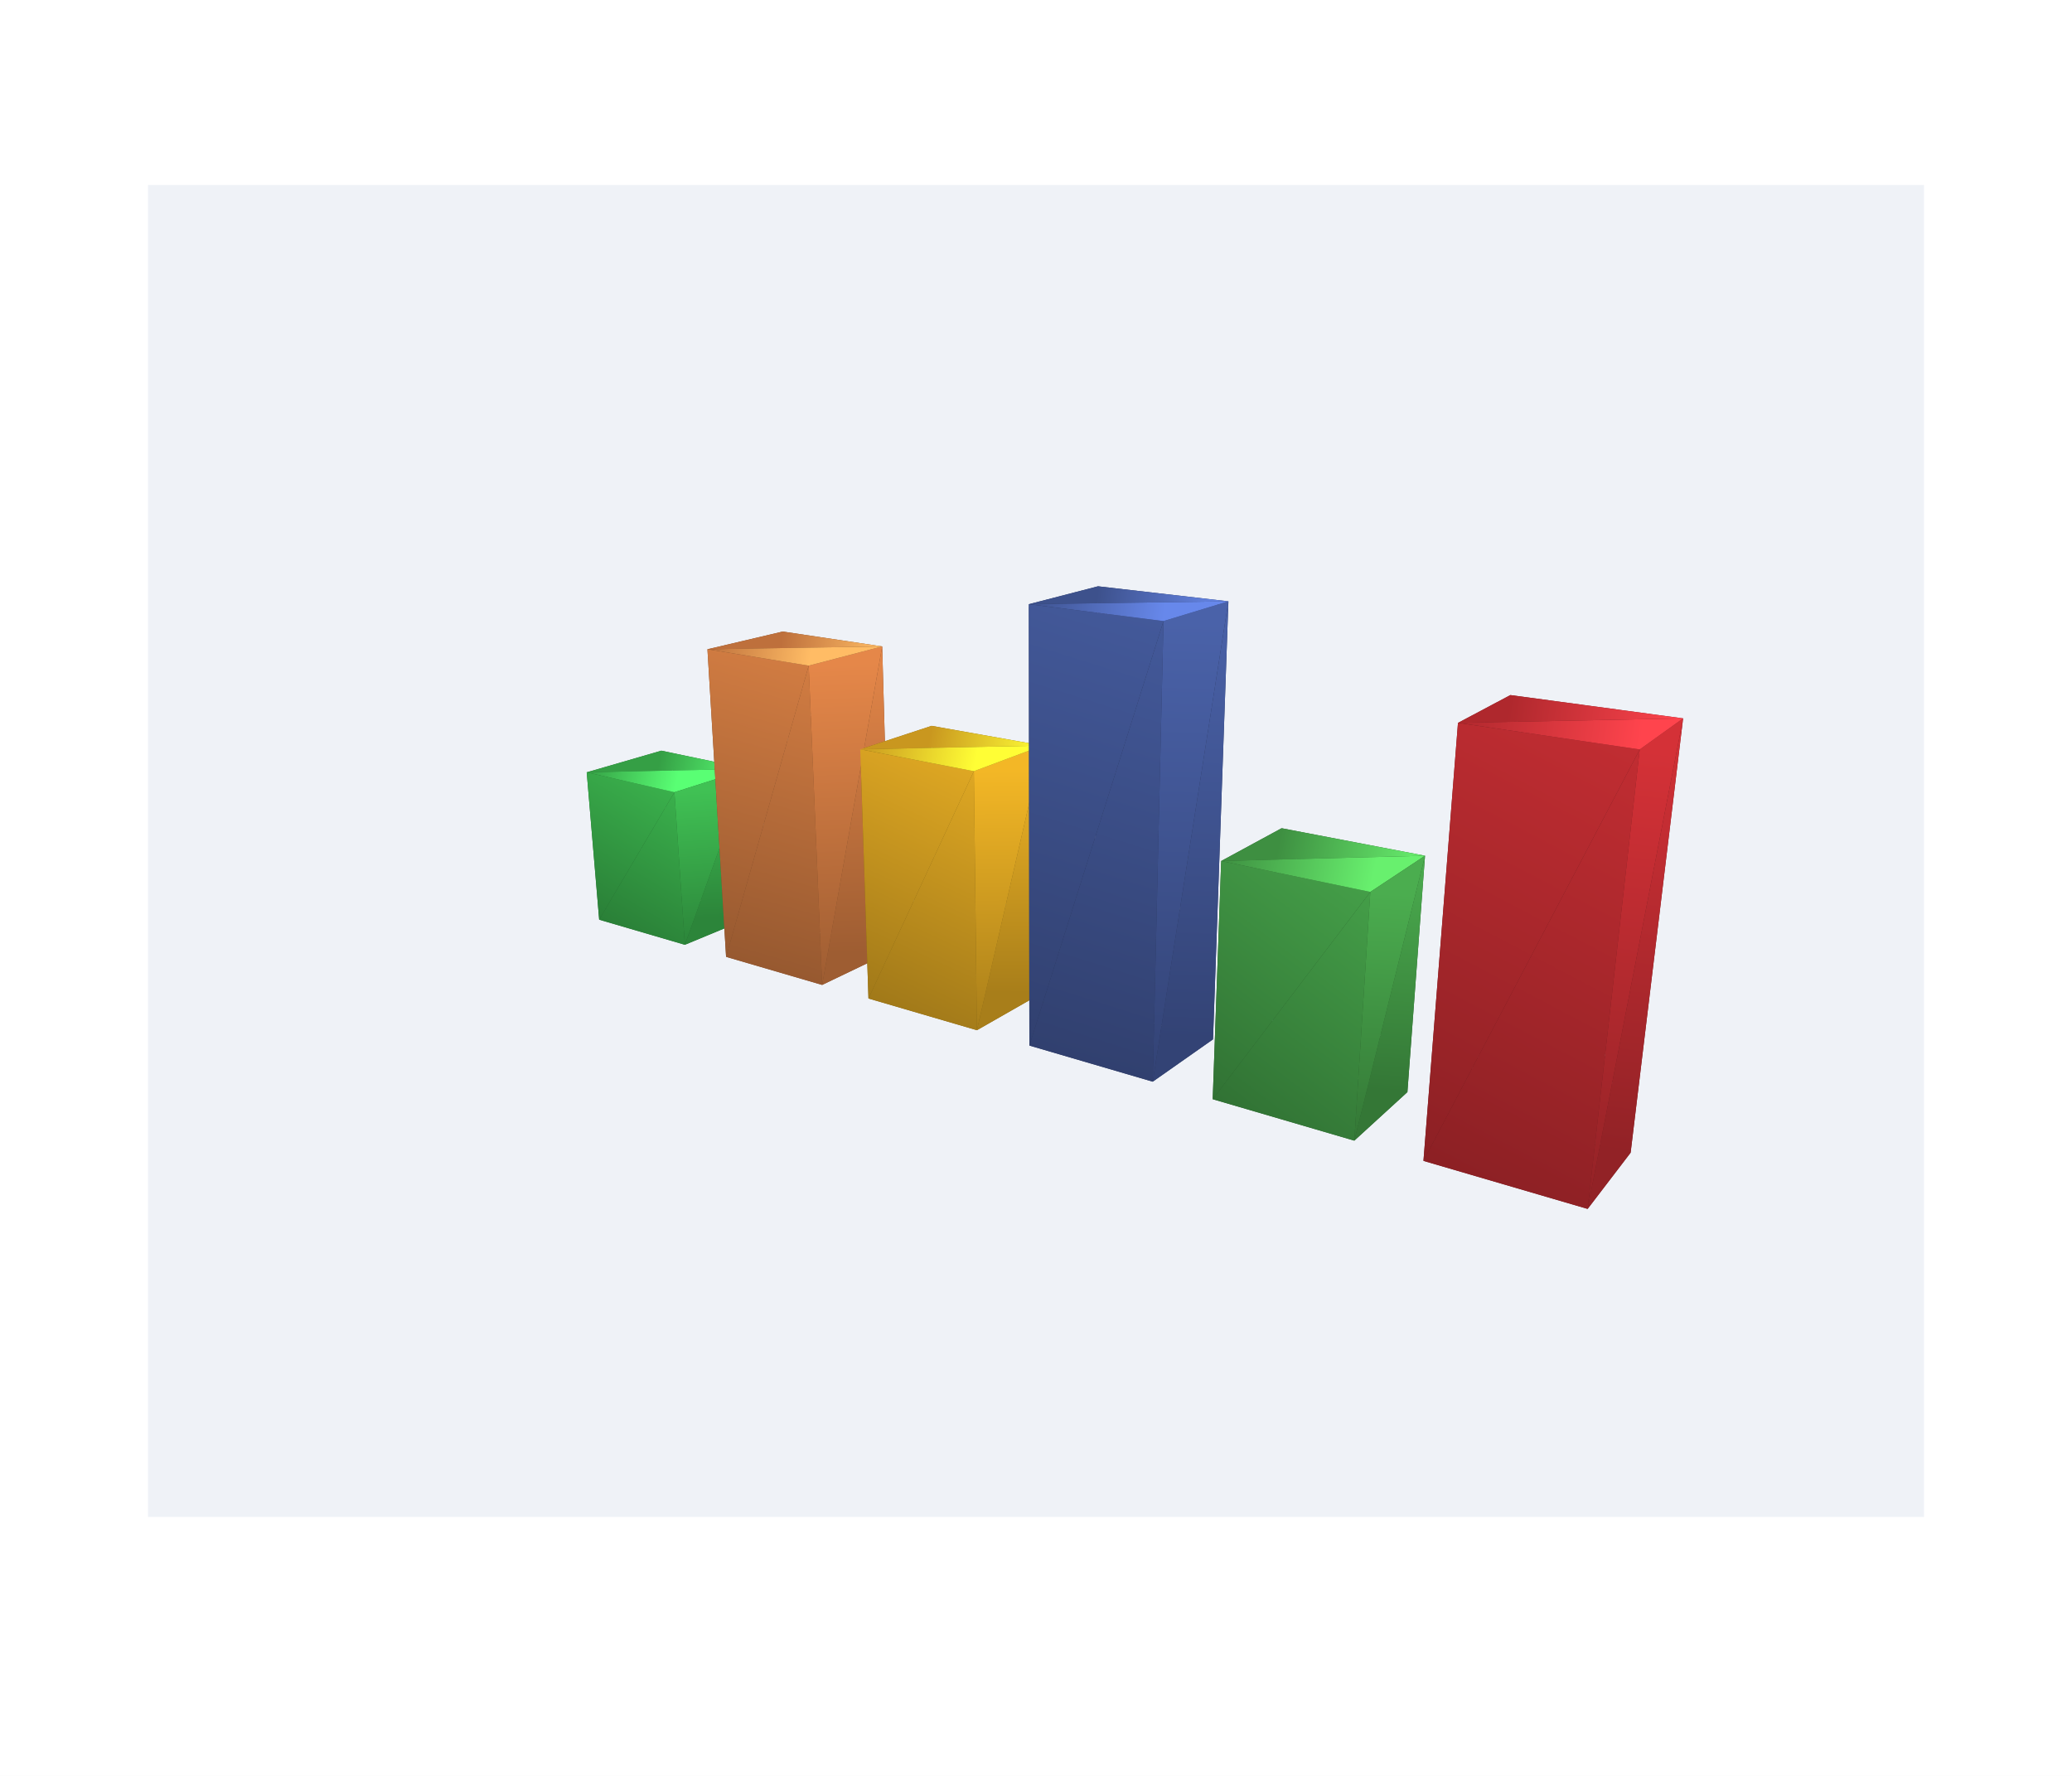
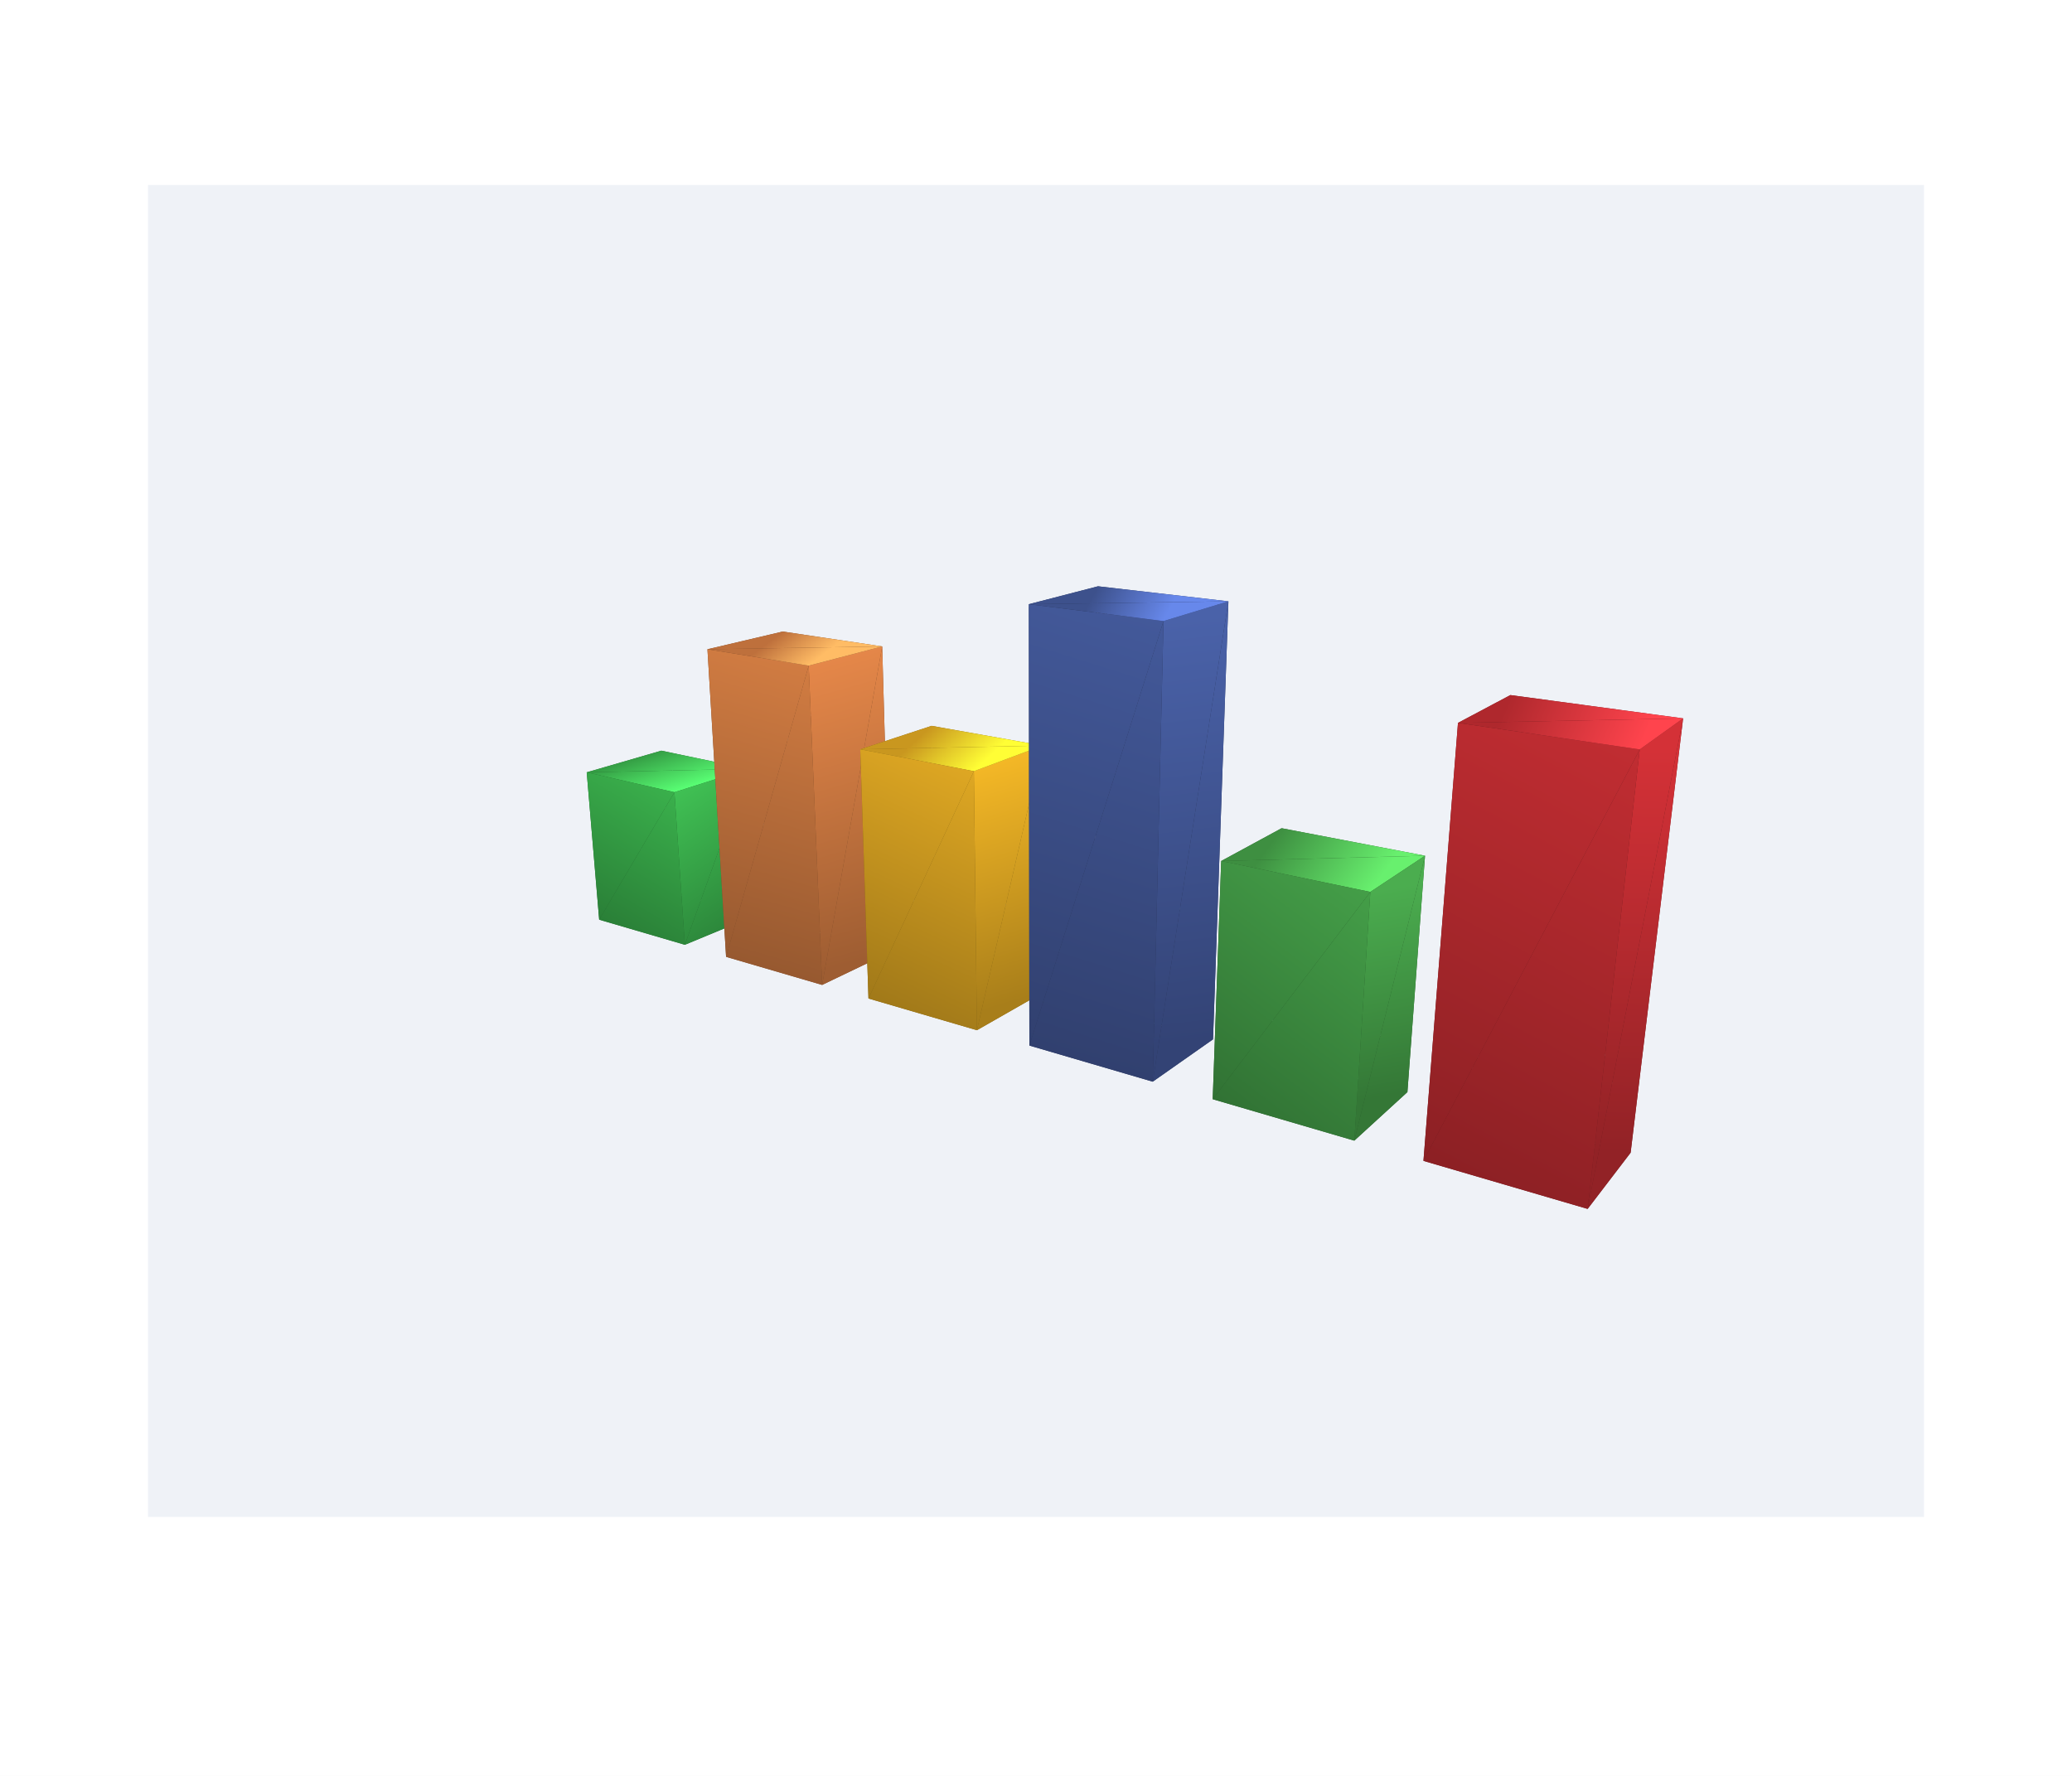
<svg xmlns="http://www.w3.org/2000/svg" width="560.00" height="480.00" viewBox="0 0 560.00 480.00">
  <defs>
-     <linearGradient id="lg0" gradientUnits="userSpaceOnUse" x1="181.43" y1="241.20" x2="178.74" y2="202.90">
-       <stop offset="0" stop-color="rgb(33,101,44)" />
-       <stop offset="1" stop-color="rgb(33,101,44)" />
-     </linearGradient>
-     <linearGradient id="lg1" gradientUnits="userSpaceOnUse" x1="181.43" y1="241.20" x2="158.57" y2="208.75">
+     <linearGradient id="lg0" gradientUnits="userSpaceOnUse" x1="181.43" y1="241.20" x2="202.15" y2="207.81">
+       <stop offset="0" stop-color="rgb(33,101,44)" />
+       <stop offset="1" stop-color="rgb(33,101,44)" />
+     </linearGradient>
+     <linearGradient id="lg1" gradientUnits="userSpaceOnUse" x1="181.43" y1="241.20" x2="202.15" y2="207.81">
      <stop offset="0" stop-color="rgb(33,101,44)" />
      <stop offset="1" stop-color="rgb(33,101,44)" />
    </linearGradient>
    <linearGradient id="lg2" gradientUnits="userSpaceOnUse" x1="181.43" y1="241.20" x2="158.57" y2="208.75">
      <stop offset="0" stop-color="rgb(33,101,44)" />
      <stop offset="1" stop-color="rgb(33,101,44)" />
    </linearGradient>
-     <linearGradient id="lg3" gradientUnits="userSpaceOnUse" x1="181.43" y1="241.20" x2="185.10" y2="255.36">
+     <linearGradient id="lg3" gradientUnits="userSpaceOnUse" x1="181.43" y1="241.20" x2="158.57" y2="208.75">
      <stop offset="0" stop-color="rgb(33,101,44)" />
      <stop offset="1" stop-color="rgb(33,101,44)" />
    </linearGradient>
    <linearGradient id="lg4" gradientUnits="userSpaceOnUse" x1="181.43" y1="241.20" x2="185.10" y2="255.36">
      <stop offset="0" stop-color="rgb(33,101,44)" />
      <stop offset="1" stop-color="rgb(33,101,44)" />
    </linearGradient>
-     <linearGradient id="lg5" gradientUnits="userSpaceOnUse" x1="204.30" y1="247.40" x2="202.15" y2="207.81">
-       <stop offset="0" stop-color="rgb(33,101,44)" />
-       <stop offset="1" stop-color="rgb(33,101,44)" />
-     </linearGradient>
-     <linearGradient id="lg6" gradientUnits="userSpaceOnUse" x1="178.74" y1="202.90" x2="202.15" y2="207.81">
+     <linearGradient id="lg5" gradientUnits="userSpaceOnUse" x1="181.43" y1="241.20" x2="185.10" y2="255.36">
+       <stop offset="0" stop-color="rgb(33,101,44)" />
+       <stop offset="1" stop-color="rgb(33,101,44)" />
+     </linearGradient>
+     <linearGradient id="lg6" gradientUnits="userSpaceOnUse" x1="178.74" y1="202.90" x2="182.28" y2="214.13">
      <stop offset="0" stop-color="rgb(53,159,69)" />
      <stop offset="1" stop-color="rgb(89,255,116)" />
    </linearGradient>
-     <linearGradient id="lg7" gradientUnits="userSpaceOnUse" x1="204.30" y1="247.40" x2="202.15" y2="207.81">
+     <linearGradient id="lg7" gradientUnits="userSpaceOnUse" x1="178.74" y1="202.90" x2="182.28" y2="214.13">
+       <stop offset="0" stop-color="rgb(53,159,69)" />
+       <stop offset="1" stop-color="rgb(89,255,116)" />
+     </linearGradient>
+     <linearGradient id="lg8" gradientUnits="userSpaceOnUse" x1="204.30" y1="247.40" x2="182.28" y2="214.13">
      <stop offset="0" stop-color="rgb(44,133,58)" />
      <stop offset="1" stop-color="rgb(64,193,84)" />
    </linearGradient>
-     <linearGradient id="lg8" gradientUnits="userSpaceOnUse" x1="161.94" y1="248.58" x2="182.28" y2="214.13">
+     <linearGradient id="lg9" gradientUnits="userSpaceOnUse" x1="204.30" y1="247.40" x2="182.28" y2="214.13">
+       <stop offset="0" stop-color="rgb(44,133,58)" />
+       <stop offset="1" stop-color="rgb(64,193,84)" />
+     </linearGradient>
+     <linearGradient id="lg10" gradientUnits="userSpaceOnUse" x1="161.94" y1="248.58" x2="182.28" y2="214.13">
      <stop offset="0" stop-color="rgb(42,127,55)" />
      <stop offset="1" stop-color="rgb(58,176,76)" />
    </linearGradient>
-     <linearGradient id="lg9" gradientUnits="userSpaceOnUse" x1="161.94" y1="248.58" x2="182.28" y2="214.13">
+     <linearGradient id="lg11" gradientUnits="userSpaceOnUse" x1="161.94" y1="248.58" x2="182.28" y2="214.13">
      <stop offset="0" stop-color="rgb(42,127,55)" />
      <stop offset="1" stop-color="rgb(58,176,76)" />
    </linearGradient>
-     <linearGradient id="lg10" gradientUnits="userSpaceOnUse" x1="158.57" y1="208.75" x2="182.28" y2="214.13">
-       <stop offset="0" stop-color="rgb(53,159,69)" />
-       <stop offset="1" stop-color="rgb(89,255,116)" />
-     </linearGradient>
-     <linearGradient id="lg11" gradientUnits="userSpaceOnUse" x1="215.27" y1="250.38" x2="211.56" y2="170.70">
-       <stop offset="0" stop-color="rgb(120,71,38)" />
-       <stop offset="1" stop-color="rgb(120,71,38)" />
-     </linearGradient>
-     <linearGradient id="lg12" gradientUnits="userSpaceOnUse" x1="185.10" y1="255.36" x2="182.28" y2="214.13">
-       <stop offset="0" stop-color="rgb(44,133,58)" />
-       <stop offset="1" stop-color="rgb(64,193,84)" />
+     <linearGradient id="lg12" gradientUnits="userSpaceOnUse" x1="215.27" y1="250.38" x2="222.20" y2="266.21">
+       <stop offset="0" stop-color="rgb(120,71,38)" />
+       <stop offset="1" stop-color="rgb(120,71,38)" />
    </linearGradient>
    <linearGradient id="lg13" gradientUnits="userSpaceOnUse" x1="215.27" y1="250.38" x2="222.20" y2="266.21">
      <stop offset="0" stop-color="rgb(120,71,38)" />
      <stop offset="1" stop-color="rgb(120,71,38)" />
    </linearGradient>
-     <linearGradient id="lg14" gradientUnits="userSpaceOnUse" x1="215.27" y1="250.38" x2="222.20" y2="266.21">
-       <stop offset="0" stop-color="rgb(120,71,38)" />
-       <stop offset="1" stop-color="rgb(120,71,38)" />
-     </linearGradient>
-     <linearGradient id="lg15" gradientUnits="userSpaceOnUse" x1="215.27" y1="250.38" x2="191.20" y2="175.49">
+     <linearGradient id="lg14" gradientUnits="userSpaceOnUse" x1="215.27" y1="250.38" x2="238.43" y2="174.72">
+       <stop offset="0" stop-color="rgb(120,71,38)" />
+       <stop offset="1" stop-color="rgb(120,71,38)" />
+     </linearGradient>
+     <linearGradient id="lg15" gradientUnits="userSpaceOnUse" x1="215.27" y1="250.38" x2="238.43" y2="174.72">
      <stop offset="0" stop-color="rgb(120,71,38)" />
      <stop offset="1" stop-color="rgb(120,71,38)" />
    </linearGradient>
    <linearGradient id="lg16" gradientUnits="userSpaceOnUse" x1="215.27" y1="250.38" x2="191.20" y2="175.49">
      <stop offset="0" stop-color="rgb(120,71,38)" />
      <stop offset="1" stop-color="rgb(120,71,38)" />
    </linearGradient>
-     <linearGradient id="lg17" gradientUnits="userSpaceOnUse" x1="240.77" y1="257.30" x2="238.43" y2="174.72">
-       <stop offset="0" stop-color="rgb(120,71,38)" />
-       <stop offset="1" stop-color="rgb(120,71,38)" />
-     </linearGradient>
-     <linearGradient id="lg18" gradientUnits="userSpaceOnUse" x1="240.77" y1="257.30" x2="238.43" y2="174.72">
+     <linearGradient id="lg17" gradientUnits="userSpaceOnUse" x1="215.27" y1="250.38" x2="191.20" y2="175.49">
+       <stop offset="0" stop-color="rgb(120,71,38)" />
+       <stop offset="1" stop-color="rgb(120,71,38)" />
+     </linearGradient>
+     <linearGradient id="lg18" gradientUnits="userSpaceOnUse" x1="240.77" y1="257.30" x2="218.57" y2="179.92">
      <stop offset="0" stop-color="rgb(158,93,50)" />
      <stop offset="1" stop-color="rgb(229,135,73)" />
    </linearGradient>
-     <linearGradient id="lg19" gradientUnits="userSpaceOnUse" x1="253.04" y1="260.63" x2="251.78" y2="196.19">
-       <stop offset="0" stop-color="rgb(127,96,20)" />
-       <stop offset="1" stop-color="rgb(127,96,20)" />
-     </linearGradient>
-     <linearGradient id="lg20" gradientUnits="userSpaceOnUse" x1="211.56" y1="170.70" x2="238.43" y2="174.72">
-       <stop offset="0" stop-color="rgb(190,112,60)" />
-       <stop offset="1" stop-color="rgb(255,188,101)" />
+     <linearGradient id="lg19" gradientUnits="userSpaceOnUse" x1="240.77" y1="257.30" x2="218.57" y2="179.92">
+       <stop offset="0" stop-color="rgb(158,93,50)" />
+       <stop offset="1" stop-color="rgb(229,135,73)" />
+     </linearGradient>
+     <linearGradient id="lg20" gradientUnits="userSpaceOnUse" x1="196.24" y1="258.62" x2="218.57" y2="179.92">
+       <stop offset="0" stop-color="rgb(151,89,48)" />
+       <stop offset="1" stop-color="rgb(209,124,66)" />
    </linearGradient>
    <linearGradient id="lg21" gradientUnits="userSpaceOnUse" x1="196.24" y1="258.62" x2="218.57" y2="179.92">
      <stop offset="0" stop-color="rgb(151,89,48)" />
      <stop offset="1" stop-color="rgb(209,124,66)" />
    </linearGradient>
-     <linearGradient id="lg22" gradientUnits="userSpaceOnUse" x1="196.24" y1="258.62" x2="218.57" y2="179.92">
-       <stop offset="0" stop-color="rgb(151,89,48)" />
-       <stop offset="1" stop-color="rgb(209,124,66)" />
-     </linearGradient>
-     <linearGradient id="lg23" gradientUnits="userSpaceOnUse" x1="253.04" y1="260.63" x2="264.03" y2="278.45">
-       <stop offset="0" stop-color="rgb(127,96,20)" />
-       <stop offset="1" stop-color="rgb(127,96,20)" />
-     </linearGradient>
-     <linearGradient id="lg24" gradientUnits="userSpaceOnUse" x1="253.04" y1="260.63" x2="264.03" y2="278.45">
-       <stop offset="0" stop-color="rgb(127,96,20)" />
-       <stop offset="1" stop-color="rgb(127,96,20)" />
-     </linearGradient>
-     <linearGradient id="lg25" gradientUnits="userSpaceOnUse" x1="253.04" y1="260.63" x2="232.50" y2="202.53">
-       <stop offset="0" stop-color="rgb(127,96,20)" />
-       <stop offset="1" stop-color="rgb(127,96,20)" />
-     </linearGradient>
-     <linearGradient id="lg26" gradientUnits="userSpaceOnUse" x1="253.04" y1="260.63" x2="232.50" y2="202.53">
-       <stop offset="0" stop-color="rgb(127,96,20)" />
-       <stop offset="1" stop-color="rgb(127,96,20)" />
-     </linearGradient>
-     <linearGradient id="lg27" gradientUnits="userSpaceOnUse" x1="222.20" y1="266.21" x2="218.57" y2="179.92">
-       <stop offset="0" stop-color="rgb(158,93,50)" />
-       <stop offset="1" stop-color="rgb(229,135,73)" />
-     </linearGradient>
-     <linearGradient id="lg28" gradientUnits="userSpaceOnUse" x1="281.66" y1="268.39" x2="281.75" y2="201.52">
-       <stop offset="0" stop-color="rgb(127,96,20)" />
-       <stop offset="1" stop-color="rgb(127,96,20)" />
-     </linearGradient>
-     <linearGradient id="lg29" gradientUnits="userSpaceOnUse" x1="191.20" y1="175.49" x2="218.57" y2="179.92">
+     <linearGradient id="lg22" gradientUnits="userSpaceOnUse" x1="253.04" y1="260.63" x2="281.75" y2="201.52">
+       <stop offset="0" stop-color="rgb(127,96,20)" />
+       <stop offset="1" stop-color="rgb(127,96,20)" />
+     </linearGradient>
+     <linearGradient id="lg23" gradientUnits="userSpaceOnUse" x1="253.04" y1="260.63" x2="281.75" y2="201.52">
+       <stop offset="0" stop-color="rgb(127,96,20)" />
+       <stop offset="1" stop-color="rgb(127,96,20)" />
+     </linearGradient>
+     <linearGradient id="lg24" gradientUnits="userSpaceOnUse" x1="211.56" y1="170.70" x2="218.57" y2="179.92">
      <stop offset="0" stop-color="rgb(190,112,60)" />
      <stop offset="1" stop-color="rgb(255,188,101)" />
    </linearGradient>
-     <linearGradient id="lg30" gradientUnits="userSpaceOnUse" x1="281.66" y1="268.39" x2="281.75" y2="201.52">
+     <linearGradient id="lg25" gradientUnits="userSpaceOnUse" x1="211.56" y1="170.70" x2="218.57" y2="179.92">
+       <stop offset="0" stop-color="rgb(190,112,60)" />
+       <stop offset="1" stop-color="rgb(255,188,101)" />
+     </linearGradient>
+     <linearGradient id="lg26" gradientUnits="userSpaceOnUse" x1="253.04" y1="260.63" x2="264.03" y2="278.45">
+       <stop offset="0" stop-color="rgb(127,96,20)" />
+       <stop offset="1" stop-color="rgb(127,96,20)" />
+     </linearGradient>
+     <linearGradient id="lg27" gradientUnits="userSpaceOnUse" x1="253.04" y1="260.63" x2="264.03" y2="278.45">
+       <stop offset="0" stop-color="rgb(127,96,20)" />
+       <stop offset="1" stop-color="rgb(127,96,20)" />
+     </linearGradient>
+     <linearGradient id="lg28" gradientUnits="userSpaceOnUse" x1="253.04" y1="260.63" x2="232.50" y2="202.53">
+       <stop offset="0" stop-color="rgb(127,96,20)" />
+       <stop offset="1" stop-color="rgb(127,96,20)" />
+     </linearGradient>
+     <linearGradient id="lg29" gradientUnits="userSpaceOnUse" x1="253.04" y1="260.63" x2="232.50" y2="202.53">
+       <stop offset="0" stop-color="rgb(127,96,20)" />
+       <stop offset="1" stop-color="rgb(127,96,20)" />
+     </linearGradient>
+     <linearGradient id="lg30" gradientUnits="userSpaceOnUse" x1="281.66" y1="268.39" x2="263.21" y2="208.45">
      <stop offset="0" stop-color="rgb(168,126,26)" />
      <stop offset="1" stop-color="rgb(243,183,38)" />
    </linearGradient>
-     <linearGradient id="lg31" gradientUnits="userSpaceOnUse" x1="251.78" y1="196.19" x2="281.75" y2="201.52">
+     <linearGradient id="lg31" gradientUnits="userSpaceOnUse" x1="281.66" y1="268.39" x2="263.21" y2="208.45">
+       <stop offset="0" stop-color="rgb(168,126,26)" />
+       <stop offset="1" stop-color="rgb(243,183,38)" />
+     </linearGradient>
+     <linearGradient id="lg32" gradientUnits="userSpaceOnUse" x1="251.78" y1="196.19" x2="263.21" y2="208.45">
      <stop offset="0" stop-color="rgb(201,151,31)" />
      <stop offset="1" stop-color="rgb(255,254,53)" />
    </linearGradient>
-     <linearGradient id="lg32" gradientUnits="userSpaceOnUse" x1="234.72" y1="269.88" x2="263.21" y2="208.45">
+     <linearGradient id="lg33" gradientUnits="userSpaceOnUse" x1="251.78" y1="196.19" x2="263.21" y2="208.45">
+       <stop offset="0" stop-color="rgb(201,151,31)" />
+       <stop offset="1" stop-color="rgb(255,254,53)" />
+     </linearGradient>
+     <linearGradient id="lg34" gradientUnits="userSpaceOnUse" x1="234.72" y1="269.88" x2="263.21" y2="208.45">
      <stop offset="0" stop-color="rgb(161,121,25)" />
      <stop offset="1" stop-color="rgb(222,167,35)" />
    </linearGradient>
-     <linearGradient id="lg33" gradientUnits="userSpaceOnUse" x1="234.72" y1="269.88" x2="263.21" y2="208.45">
+     <linearGradient id="lg35" gradientUnits="userSpaceOnUse" x1="234.72" y1="269.88" x2="263.21" y2="208.45">
      <stop offset="0" stop-color="rgb(161,121,25)" />
      <stop offset="1" stop-color="rgb(222,167,35)" />
    </linearGradient>
-     <linearGradient id="lg34" gradientUnits="userSpaceOnUse" x1="295.48" y1="272.14" x2="296.76" y2="158.47">
-       <stop offset="0" stop-color="rgb(39,51,88)" />
-       <stop offset="1" stop-color="rgb(39,51,88)" />
-     </linearGradient>
-     <linearGradient id="lg35" gradientUnits="userSpaceOnUse" x1="264.03" y1="278.45" x2="263.21" y2="208.45">
-       <stop offset="0" stop-color="rgb(168,126,26)" />
-       <stop offset="1" stop-color="rgb(243,183,38)" />
-     </linearGradient>
    <linearGradient id="lg36" gradientUnits="userSpaceOnUse" x1="295.48" y1="272.14" x2="311.55" y2="292.36">
      <stop offset="0" stop-color="rgb(39,51,88)" />
      <stop offset="1" stop-color="rgb(39,51,88)" />
    </linearGradient>
-     <linearGradient id="lg37" gradientUnits="userSpaceOnUse" x1="232.50" y1="202.53" x2="263.21" y2="208.45">
-       <stop offset="0" stop-color="rgb(201,151,31)" />
-       <stop offset="1" stop-color="rgb(255,254,53)" />
-     </linearGradient>
-     <linearGradient id="lg38" gradientUnits="userSpaceOnUse" x1="295.48" y1="272.14" x2="311.55" y2="292.36">
-       <stop offset="0" stop-color="rgb(39,51,88)" />
-       <stop offset="1" stop-color="rgb(39,51,88)" />
-     </linearGradient>
-     <linearGradient id="lg39" gradientUnits="userSpaceOnUse" x1="295.48" y1="272.14" x2="278.06" y2="163.31">
+     <linearGradient id="lg37" gradientUnits="userSpaceOnUse" x1="295.48" y1="272.14" x2="311.55" y2="292.36">
+       <stop offset="0" stop-color="rgb(39,51,88)" />
+       <stop offset="1" stop-color="rgb(39,51,88)" />
+     </linearGradient>
+     <linearGradient id="lg38" gradientUnits="userSpaceOnUse" x1="295.48" y1="272.14" x2="332.00" y2="162.53">
+       <stop offset="0" stop-color="rgb(39,51,88)" />
+       <stop offset="1" stop-color="rgb(39,51,88)" />
+     </linearGradient>
+     <linearGradient id="lg39" gradientUnits="userSpaceOnUse" x1="295.48" y1="272.14" x2="332.00" y2="162.53">
      <stop offset="0" stop-color="rgb(39,51,88)" />
      <stop offset="1" stop-color="rgb(39,51,88)" />
    </linearGradient>
    <linearGradient id="lg40" gradientUnits="userSpaceOnUse" x1="295.48" y1="272.14" x2="278.06" y2="163.31">
      <stop offset="0" stop-color="rgb(39,51,88)" />
      <stop offset="1" stop-color="rgb(39,51,88)" />
    </linearGradient>
-     <linearGradient id="lg41" gradientUnits="userSpaceOnUse" x1="327.84" y1="280.92" x2="332.00" y2="162.53">
-       <stop offset="0" stop-color="rgb(39,51,88)" />
-       <stop offset="1" stop-color="rgb(39,51,88)" />
-     </linearGradient>
-     <linearGradient id="lg42" gradientUnits="userSpaceOnUse" x1="327.84" y1="280.92" x2="332.00" y2="162.53">
+     <linearGradient id="lg41" gradientUnits="userSpaceOnUse" x1="295.48" y1="272.14" x2="278.06" y2="163.31">
+       <stop offset="0" stop-color="rgb(39,51,88)" />
+       <stop offset="1" stop-color="rgb(39,51,88)" />
+     </linearGradient>
+     <linearGradient id="lg42" gradientUnits="userSpaceOnUse" x1="343.51" y1="285.18" x2="385.14" y2="231.29">
+       <stop offset="0" stop-color="rgb(39,91,41)" />
+       <stop offset="1" stop-color="rgb(39,91,41)" />
+     </linearGradient>
+     <linearGradient id="lg43" gradientUnits="userSpaceOnUse" x1="343.51" y1="285.18" x2="385.14" y2="231.29">
+       <stop offset="0" stop-color="rgb(39,91,41)" />
+       <stop offset="1" stop-color="rgb(39,91,41)" />
+     </linearGradient>
+     <linearGradient id="lg44" gradientUnits="userSpaceOnUse" x1="327.84" y1="280.92" x2="314.46" y2="167.87">
      <stop offset="0" stop-color="rgb(51,67,117)" />
      <stop offset="1" stop-color="rgb(74,98,169)" />
    </linearGradient>
-     <linearGradient id="lg43" gradientUnits="userSpaceOnUse" x1="343.51" y1="285.18" x2="346.38" y2="223.86">
-       <stop offset="0" stop-color="rgb(39,91,41)" />
-       <stop offset="1" stop-color="rgb(39,91,41)" />
-     </linearGradient>
-     <linearGradient id="lg44" gradientUnits="userSpaceOnUse" x1="278.21" y1="282.60" x2="314.46" y2="167.87">
+     <linearGradient id="lg45" gradientUnits="userSpaceOnUse" x1="327.84" y1="280.92" x2="314.46" y2="167.87">
+       <stop offset="0" stop-color="rgb(51,67,117)" />
+       <stop offset="1" stop-color="rgb(74,98,169)" />
+     </linearGradient>
+     <linearGradient id="lg46" gradientUnits="userSpaceOnUse" x1="343.51" y1="285.18" x2="330.05" y2="232.72">
+       <stop offset="0" stop-color="rgb(39,91,41)" />
+       <stop offset="1" stop-color="rgb(39,91,41)" />
+     </linearGradient>
+     <linearGradient id="lg47" gradientUnits="userSpaceOnUse" x1="343.51" y1="285.18" x2="330.05" y2="232.72">
+       <stop offset="0" stop-color="rgb(39,91,41)" />
+       <stop offset="1" stop-color="rgb(39,91,41)" />
+     </linearGradient>
+     <linearGradient id="lg48" gradientUnits="userSpaceOnUse" x1="343.51" y1="285.18" x2="366.03" y2="308.30">
+       <stop offset="0" stop-color="rgb(39,91,41)" />
+       <stop offset="1" stop-color="rgb(39,91,41)" />
+     </linearGradient>
+     <linearGradient id="lg49" gradientUnits="userSpaceOnUse" x1="343.51" y1="285.18" x2="366.03" y2="308.30">
+       <stop offset="0" stop-color="rgb(39,91,41)" />
+       <stop offset="1" stop-color="rgb(39,91,41)" />
+     </linearGradient>
+     <linearGradient id="lg50" gradientUnits="userSpaceOnUse" x1="278.21" y1="282.60" x2="314.46" y2="167.87">
      <stop offset="0" stop-color="rgb(49,64,111)" />
      <stop offset="1" stop-color="rgb(67,89,154)" />
-     </linearGradient>
-     <linearGradient id="lg45" gradientUnits="userSpaceOnUse" x1="343.51" y1="285.18" x2="330.05" y2="232.72">
-       <stop offset="0" stop-color="rgb(39,91,41)" />
-       <stop offset="1" stop-color="rgb(39,91,41)" />
-     </linearGradient>
-     <linearGradient id="lg46" gradientUnits="userSpaceOnUse" x1="296.76" y1="158.47" x2="332.00" y2="162.53">
-       <stop offset="0" stop-color="rgb(61,81,140)" />
-       <stop offset="1" stop-color="rgb(103,136,235)" />
-     </linearGradient>
-     <linearGradient id="lg47" gradientUnits="userSpaceOnUse" x1="343.51" y1="285.18" x2="366.03" y2="308.30">
-       <stop offset="0" stop-color="rgb(39,91,41)" />
-       <stop offset="1" stop-color="rgb(39,91,41)" />
-     </linearGradient>
-     <linearGradient id="lg48" gradientUnits="userSpaceOnUse" x1="343.51" y1="285.18" x2="330.05" y2="232.72">
-       <stop offset="0" stop-color="rgb(39,91,41)" />
-       <stop offset="1" stop-color="rgb(39,91,41)" />
-     </linearGradient>
-     <linearGradient id="lg49" gradientUnits="userSpaceOnUse" x1="343.51" y1="285.18" x2="366.03" y2="308.30">
-       <stop offset="0" stop-color="rgb(39,91,41)" />
-       <stop offset="1" stop-color="rgb(39,91,41)" />
-     </linearGradient>
-     <linearGradient id="lg50" gradientUnits="userSpaceOnUse" x1="380.38" y1="295.18" x2="385.14" y2="231.29">
-       <stop offset="0" stop-color="rgb(39,91,41)" />
-       <stop offset="1" stop-color="rgb(39,91,41)" />
    </linearGradient>
    <linearGradient id="lg51" gradientUnits="userSpaceOnUse" x1="278.21" y1="282.60" x2="314.46" y2="167.87">
      <stop offset="0" stop-color="rgb(49,64,111)" />
      <stop offset="1" stop-color="rgb(67,89,154)" />
    </linearGradient>
-     <linearGradient id="lg52" gradientUnits="userSpaceOnUse" x1="311.55" y1="292.36" x2="314.46" y2="167.87">
-       <stop offset="0" stop-color="rgb(51,67,117)" />
-       <stop offset="1" stop-color="rgb(74,98,169)" />
-     </linearGradient>
-     <linearGradient id="lg53" gradientUnits="userSpaceOnUse" x1="346.38" y1="223.86" x2="385.14" y2="231.29">
+     <linearGradient id="lg52" gradientUnits="userSpaceOnUse" x1="296.76" y1="158.47" x2="314.46" y2="167.87">
+       <stop offset="0" stop-color="rgb(61,81,140)" />
+       <stop offset="1" stop-color="rgb(103,136,235)" />
+     </linearGradient>
+     <linearGradient id="lg53" gradientUnits="userSpaceOnUse" x1="296.76" y1="158.47" x2="314.46" y2="167.87">
+       <stop offset="0" stop-color="rgb(61,81,140)" />
+       <stop offset="1" stop-color="rgb(103,136,235)" />
+     </linearGradient>
+     <linearGradient id="lg54" gradientUnits="userSpaceOnUse" x1="346.38" y1="223.86" x2="370.36" y2="241.08">
      <stop offset="0" stop-color="rgb(62,143,65)" />
      <stop offset="1" stop-color="rgb(104,240,110)" />
    </linearGradient>
-     <linearGradient id="lg54" gradientUnits="userSpaceOnUse" x1="380.38" y1="295.18" x2="385.14" y2="231.29">
+     <linearGradient id="lg55" gradientUnits="userSpaceOnUse" x1="346.38" y1="223.86" x2="370.36" y2="241.08">
+       <stop offset="0" stop-color="rgb(62,143,65)" />
+       <stop offset="1" stop-color="rgb(104,240,110)" />
+     </linearGradient>
+     <linearGradient id="lg56" gradientUnits="userSpaceOnUse" x1="380.38" y1="295.18" x2="370.36" y2="241.08">
      <stop offset="0" stop-color="rgb(52,119,54)" />
      <stop offset="1" stop-color="rgb(75,173,79)" />
    </linearGradient>
-     <linearGradient id="lg55" gradientUnits="userSpaceOnUse" x1="278.06" y1="163.31" x2="314.46" y2="167.87">
-       <stop offset="0" stop-color="rgb(61,81,140)" />
-       <stop offset="1" stop-color="rgb(103,136,235)" />
-     </linearGradient>
-     <linearGradient id="lg56" gradientUnits="userSpaceOnUse" x1="327.76" y1="297.10" x2="370.36" y2="241.08">
+     <linearGradient id="lg57" gradientUnits="userSpaceOnUse" x1="380.38" y1="295.18" x2="370.36" y2="241.08">
+       <stop offset="0" stop-color="rgb(52,119,54)" />
+       <stop offset="1" stop-color="rgb(75,173,79)" />
+     </linearGradient>
+     <linearGradient id="lg58" gradientUnits="userSpaceOnUse" x1="327.76" y1="297.10" x2="370.36" y2="241.08">
      <stop offset="0" stop-color="rgb(49,114,52)" />
      <stop offset="1" stop-color="rgb(68,158,72)" />
    </linearGradient>
-     <linearGradient id="lg57" gradientUnits="userSpaceOnUse" x1="327.76" y1="297.10" x2="370.36" y2="241.08">
+     <linearGradient id="lg59" gradientUnits="userSpaceOnUse" x1="327.76" y1="297.10" x2="370.36" y2="241.08">
      <stop offset="0" stop-color="rgb(49,114,52)" />
      <stop offset="1" stop-color="rgb(68,158,72)" />
    </linearGradient>
-     <linearGradient id="lg58" gradientUnits="userSpaceOnUse" x1="398.32" y1="300.05" x2="408.21" y2="187.87">
-       <stop offset="0" stop-color="rgb(111,26,29)" />
-       <stop offset="1" stop-color="rgb(111,26,29)" />
-     </linearGradient>
-     <linearGradient id="lg59" gradientUnits="userSpaceOnUse" x1="330.05" y1="232.72" x2="370.36" y2="241.08">
-       <stop offset="0" stop-color="rgb(62,143,65)" />
-       <stop offset="1" stop-color="rgb(104,240,110)" />
-     </linearGradient>
-     <linearGradient id="lg60" gradientUnits="userSpaceOnUse" x1="366.03" y1="308.30" x2="370.36" y2="241.08">
-       <stop offset="0" stop-color="rgb(52,119,54)" />
-       <stop offset="1" stop-color="rgb(75,173,79)" />
+     <linearGradient id="lg60" gradientUnits="userSpaceOnUse" x1="398.32" y1="300.05" x2="429.09" y2="326.75">
+       <stop offset="0" stop-color="rgb(111,26,29)" />
+       <stop offset="1" stop-color="rgb(111,26,29)" />
    </linearGradient>
    <linearGradient id="lg61" gradientUnits="userSpaceOnUse" x1="398.32" y1="300.05" x2="429.09" y2="326.75">
      <stop offset="0" stop-color="rgb(111,26,29)" />
      <stop offset="1" stop-color="rgb(111,26,29)" />
    </linearGradient>
-     <linearGradient id="lg62" gradientUnits="userSpaceOnUse" x1="398.32" y1="300.05" x2="429.09" y2="326.75">
-       <stop offset="0" stop-color="rgb(111,26,29)" />
-       <stop offset="1" stop-color="rgb(111,26,29)" />
-     </linearGradient>
-     <linearGradient id="lg63" gradientUnits="userSpaceOnUse" x1="398.32" y1="300.05" x2="394.05" y2="195.39">
+     <linearGradient id="lg62" gradientUnits="userSpaceOnUse" x1="398.32" y1="300.05" x2="454.89" y2="194.17">
+       <stop offset="0" stop-color="rgb(111,26,29)" />
+       <stop offset="1" stop-color="rgb(111,26,29)" />
+     </linearGradient>
+     <linearGradient id="lg63" gradientUnits="userSpaceOnUse" x1="398.32" y1="300.05" x2="454.89" y2="194.17">
      <stop offset="0" stop-color="rgb(111,26,29)" />
      <stop offset="1" stop-color="rgb(111,26,29)" />
    </linearGradient>
    <linearGradient id="lg64" gradientUnits="userSpaceOnUse" x1="398.32" y1="300.05" x2="394.05" y2="195.39">
      <stop offset="0" stop-color="rgb(111,26,29)" />
      <stop offset="1" stop-color="rgb(111,26,29)" />
    </linearGradient>
-     <linearGradient id="lg65" gradientUnits="userSpaceOnUse" x1="440.71" y1="311.55" x2="454.89" y2="194.17">
-       <stop offset="0" stop-color="rgb(111,26,29)" />
-       <stop offset="1" stop-color="rgb(111,26,29)" />
-     </linearGradient>
-     <linearGradient id="lg66" gradientUnits="userSpaceOnUse" x1="440.71" y1="311.55" x2="454.89" y2="194.17">
+     <linearGradient id="lg65" gradientUnits="userSpaceOnUse" x1="398.32" y1="300.05" x2="394.05" y2="195.39">
+       <stop offset="0" stop-color="rgb(111,26,29)" />
+       <stop offset="1" stop-color="rgb(111,26,29)" />
+     </linearGradient>
+     <linearGradient id="lg66" gradientUnits="userSpaceOnUse" x1="440.71" y1="311.55" x2="443.17" y2="202.57">
      <stop offset="0" stop-color="rgb(146,34,38)" />
      <stop offset="1" stop-color="rgb(212,49,55)" />
    </linearGradient>
-     <linearGradient id="lg67" gradientUnits="userSpaceOnUse" x1="408.21" y1="187.87" x2="454.89" y2="194.17">
-       <stop offset="0" stop-color="rgb(175,40,45)" />
-       <stop offset="1" stop-color="rgb(255,68,77)" />
+     <linearGradient id="lg67" gradientUnits="userSpaceOnUse" x1="440.71" y1="311.55" x2="443.17" y2="202.57">
+       <stop offset="0" stop-color="rgb(146,34,38)" />
+       <stop offset="1" stop-color="rgb(212,49,55)" />
    </linearGradient>
    <linearGradient id="lg68" gradientUnits="userSpaceOnUse" x1="384.72" y1="313.77" x2="443.17" y2="202.57">
      <stop offset="0" stop-color="rgb(140,32,36)" />
      <stop offset="1" stop-color="rgb(193,45,50)" />
    </linearGradient>
    <linearGradient id="lg69" gradientUnits="userSpaceOnUse" x1="384.72" y1="313.77" x2="443.17" y2="202.57">
      <stop offset="0" stop-color="rgb(140,32,36)" />
      <stop offset="1" stop-color="rgb(193,45,50)" />
    </linearGradient>
-     <linearGradient id="lg70" gradientUnits="userSpaceOnUse" x1="429.09" y1="326.75" x2="443.17" y2="202.57">
-       <stop offset="0" stop-color="rgb(146,34,38)" />
-       <stop offset="1" stop-color="rgb(212,49,55)" />
-     </linearGradient>
-     <linearGradient id="lg71" gradientUnits="userSpaceOnUse" x1="394.05" y1="195.39" x2="443.17" y2="202.57">
+     <linearGradient id="lg70" gradientUnits="userSpaceOnUse" x1="408.21" y1="187.87" x2="443.17" y2="202.57">
+       <stop offset="0" stop-color="rgb(175,40,45)" />
+       <stop offset="1" stop-color="rgb(255,68,77)" />
+     </linearGradient>
+     <linearGradient id="lg71" gradientUnits="userSpaceOnUse" x1="408.21" y1="187.87" x2="443.17" y2="202.57">
      <stop offset="0" stop-color="rgb(175,40,45)" />
      <stop offset="1" stop-color="rgb(255,68,77)" />
    </linearGradient>
  </defs>
  <rect x="0" y="0" width="560.00" height="480.00" fill="#ffffff" />
  <rect x="40.00" y="50.00" width="480.00" height="360.00" fill="rgb(239,242,247)" />
  <path d="M 204.30 247.40 L 181.43 241.20 L 178.74 202.90 Z" fill="url(#lg0)" stroke="none" />
-   <path d="M 181.43 241.20 L 158.57 208.75 L 178.74 202.90 Z" fill="url(#lg1)" stroke="none" />
+   <path d="M 204.30 247.40 L 178.74 202.90 L 202.15 207.81 Z" fill="url(#lg1)" stroke="none" />
  <path d="M 181.43 241.20 L 161.94 248.58 L 158.57 208.75 Z" fill="url(#lg2)" stroke="none" />
-   <path d="M 181.43 241.20 L 204.30 247.40 L 185.10 255.36 Z" fill="url(#lg3)" stroke="none" />
-   <path d="M 181.43 241.20 L 185.10 255.36 L 161.94 248.58 Z" fill="url(#lg4)" stroke="none" />
-   <path d="M 204.30 247.40 L 178.74 202.90 L 202.15 207.81 Z" fill="url(#lg5)" stroke="none" />
-   <path d="M 158.57 208.75 L 202.15 207.81 L 178.74 202.90 Z" fill="url(#lg6)" stroke="none" />
-   <path d="M 185.10 255.36 L 204.30 247.40 L 202.15 207.81 Z" fill="url(#lg7)" stroke="none" />
-   <path d="M 161.94 248.58 L 182.28 214.13 L 158.57 208.75 Z" fill="url(#lg8)" stroke="none" />
-   <path d="M 161.94 248.58 L 185.10 255.36 L 182.28 214.13 Z" fill="url(#lg9)" stroke="none" />
-   <path d="M 158.57 208.75 L 182.28 214.13 L 202.15 207.81 Z" fill="url(#lg10)" stroke="none" />
-   <path d="M 240.77 257.30 L 215.27 250.38 L 211.56 170.70 Z" fill="url(#lg11)" stroke="none" />
-   <path d="M 185.10 255.36 L 202.15 207.81 L 182.28 214.13 Z" fill="url(#lg12)" stroke="none" />
-   <path d="M 215.27 250.38 L 240.77 257.30 L 222.20 266.21 Z" fill="url(#lg13)" stroke="none" />
-   <path d="M 215.27 250.38 L 222.20 266.21 L 196.24 258.62 Z" fill="url(#lg14)" stroke="none" />
-   <path d="M 215.27 250.38 L 196.24 258.62 L 191.20 175.49 Z" fill="url(#lg15)" stroke="none" />
-   <path d="M 215.27 250.38 L 191.20 175.49 L 211.56 170.70 Z" fill="url(#lg16)" stroke="none" />
-   <path d="M 240.77 257.30 L 211.56 170.70 L 238.43 174.72 Z" fill="url(#lg17)" stroke="none" />
+   <path d="M 181.43 241.20 L 158.57 208.75 L 178.74 202.90 Z" fill="url(#lg3)" stroke="none" />
+   <path d="M 181.43 241.20 L 204.30 247.40 L 185.10 255.36 Z" fill="url(#lg4)" stroke="none" />
+   <path d="M 181.43 241.20 L 185.10 255.36 L 161.94 248.58 Z" fill="url(#lg5)" stroke="none" />
+   <path d="M 158.57 208.75 L 182.28 214.13 L 202.15 207.81 Z" fill="url(#lg6)" stroke="none" />
+   <path d="M 158.57 208.75 L 202.15 207.81 L 178.74 202.90 Z" fill="url(#lg7)" stroke="none" />
+   <path d="M 185.10 255.36 L 204.30 247.40 L 202.15 207.81 Z" fill="url(#lg8)" stroke="none" />
+   <path d="M 185.10 255.36 L 202.15 207.81 L 182.28 214.13 Z" fill="url(#lg9)" stroke="none" />
+   <path d="M 161.94 248.58 L 185.10 255.36 L 182.28 214.13 Z" fill="url(#lg10)" stroke="none" />
+   <path d="M 161.94 248.58 L 182.28 214.13 L 158.57 208.75 Z" fill="url(#lg11)" stroke="none" />
+   <path d="M 215.27 250.38 L 240.77 257.30 L 222.20 266.21 Z" fill="url(#lg12)" stroke="none" />
+   <path d="M 215.27 250.38 L 222.20 266.21 L 196.24 258.62 Z" fill="url(#lg13)" stroke="none" />
+   <path d="M 240.77 257.30 L 215.27 250.38 L 211.56 170.70 Z" fill="url(#lg14)" stroke="none" />
+   <path d="M 240.77 257.30 L 211.56 170.70 L 238.43 174.72 Z" fill="url(#lg15)" stroke="none" />
+   <path d="M 215.27 250.38 L 196.24 258.62 L 191.20 175.49 Z" fill="url(#lg16)" stroke="none" />
+   <path d="M 215.27 250.38 L 191.20 175.49 L 211.56 170.70 Z" fill="url(#lg17)" stroke="none" />
  <path d="M 222.20 266.21 L 240.77 257.30 L 238.43 174.72 Z" fill="url(#lg18)" stroke="none" />
-   <path d="M 281.66 268.39 L 253.04 260.63 L 251.78 196.19 Z" fill="url(#lg19)" stroke="none" />
-   <path d="M 191.20 175.49 L 238.43 174.72 L 211.56 170.70 Z" fill="url(#lg20)" stroke="none" />
-   <path d="M 196.24 258.62 L 222.20 266.21 L 218.57 179.92 Z" fill="url(#lg21)" stroke="none" />
-   <path d="M 196.24 258.62 L 218.57 179.92 L 191.20 175.49 Z" fill="url(#lg22)" stroke="none" />
-   <path d="M 253.04 260.63 L 281.66 268.39 L 264.03 278.45 Z" fill="url(#lg23)" stroke="none" />
-   <path d="M 253.04 260.63 L 264.03 278.45 L 234.72 269.88 Z" fill="url(#lg24)" stroke="none" />
-   <path d="M 253.04 260.63 L 232.50 202.53 L 251.78 196.19 Z" fill="url(#lg25)" stroke="none" />
-   <path d="M 253.04 260.63 L 234.72 269.88 L 232.50 202.53 Z" fill="url(#lg26)" stroke="none" />
-   <path d="M 222.20 266.21 L 238.43 174.72 L 218.57 179.92 Z" fill="url(#lg27)" stroke="none" />
-   <path d="M 281.66 268.39 L 251.78 196.19 L 281.75 201.52 Z" fill="url(#lg28)" stroke="none" />
-   <path d="M 191.20 175.49 L 218.57 179.92 L 238.43 174.72 Z" fill="url(#lg29)" stroke="none" />
+   <path d="M 222.20 266.21 L 238.43 174.72 L 218.57 179.92 Z" fill="url(#lg19)" stroke="none" />
+   <path d="M 196.24 258.62 L 222.20 266.21 L 218.57 179.92 Z" fill="url(#lg20)" stroke="none" />
+   <path d="M 196.24 258.62 L 218.57 179.92 L 191.20 175.49 Z" fill="url(#lg21)" stroke="none" />
+   <path d="M 281.66 268.39 L 253.04 260.63 L 251.78 196.19 Z" fill="url(#lg22)" stroke="none" />
+   <path d="M 281.66 268.39 L 251.78 196.19 L 281.75 201.52 Z" fill="url(#lg23)" stroke="none" />
+   <path d="M 191.20 175.49 L 218.57 179.92 L 238.43 174.72 Z" fill="url(#lg24)" stroke="none" />
+   <path d="M 191.20 175.49 L 238.43 174.72 L 211.56 170.70 Z" fill="url(#lg25)" stroke="none" />
+   <path d="M 253.04 260.63 L 281.66 268.39 L 264.03 278.45 Z" fill="url(#lg26)" stroke="none" />
+   <path d="M 253.04 260.63 L 264.03 278.45 L 234.72 269.88 Z" fill="url(#lg27)" stroke="none" />
+   <path d="M 253.04 260.63 L 234.72 269.88 L 232.50 202.53 Z" fill="url(#lg28)" stroke="none" />
+   <path d="M 253.04 260.63 L 232.50 202.53 L 251.78 196.19 Z" fill="url(#lg29)" stroke="none" />
  <path d="M 264.03 278.45 L 281.66 268.39 L 281.75 201.52 Z" fill="url(#lg30)" stroke="none" />
-   <path d="M 232.50 202.53 L 281.75 201.52 L 251.78 196.19 Z" fill="url(#lg31)" stroke="none" />
-   <path d="M 234.72 269.88 L 264.03 278.45 L 263.21 208.45 Z" fill="url(#lg32)" stroke="none" />
-   <path d="M 234.72 269.88 L 263.21 208.45 L 232.50 202.53 Z" fill="url(#lg33)" stroke="none" />
-   <path d="M 327.84 280.92 L 295.48 272.14 L 296.76 158.47 Z" fill="url(#lg34)" stroke="none" />
-   <path d="M 264.03 278.45 L 281.75 201.52 L 263.21 208.45 Z" fill="url(#lg35)" stroke="none" />
+   <path d="M 264.03 278.45 L 281.75 201.52 L 263.21 208.45 Z" fill="url(#lg31)" stroke="none" />
+   <path d="M 232.50 202.53 L 263.21 208.45 L 281.75 201.52 Z" fill="url(#lg32)" stroke="none" />
+   <path d="M 232.50 202.53 L 281.75 201.52 L 251.78 196.19 Z" fill="url(#lg33)" stroke="none" />
+   <path d="M 234.72 269.88 L 264.03 278.45 L 263.21 208.45 Z" fill="url(#lg34)" stroke="none" />
+   <path d="M 234.72 269.88 L 263.21 208.45 L 232.50 202.53 Z" fill="url(#lg35)" stroke="none" />
  <path d="M 295.48 272.14 L 327.84 280.92 L 311.55 292.36 Z" fill="url(#lg36)" stroke="none" />
-   <path d="M 232.50 202.53 L 263.21 208.45 L 281.75 201.52 Z" fill="url(#lg37)" stroke="none" />
-   <path d="M 295.48 272.14 L 311.55 292.36 L 278.21 282.60 Z" fill="url(#lg38)" stroke="none" />
-   <path d="M 295.48 272.14 L 278.21 282.60 L 278.06 163.31 Z" fill="url(#lg39)" stroke="none" />
-   <path d="M 295.48 272.14 L 278.06 163.31 L 296.76 158.47 Z" fill="url(#lg40)" stroke="none" />
-   <path d="M 327.84 280.92 L 296.76 158.47 L 332.00 162.53 Z" fill="url(#lg41)" stroke="none" />
-   <path d="M 311.55 292.36 L 327.84 280.92 L 332.00 162.53 Z" fill="url(#lg42)" stroke="none" />
-   <path d="M 380.38 295.18 L 343.51 285.18 L 346.38 223.86 Z" fill="url(#lg43)" stroke="none" />
-   <path d="M 278.21 282.60 L 311.55 292.36 L 314.46 167.87 Z" fill="url(#lg44)" stroke="none" />
-   <path d="M 343.51 285.18 L 330.05 232.72 L 346.38 223.86 Z" fill="url(#lg45)" stroke="none" />
-   <path d="M 278.06 163.31 L 332.00 162.53 L 296.76 158.47 Z" fill="url(#lg46)" stroke="none" />
-   <path d="M 343.51 285.18 L 380.38 295.18 L 366.03 308.30 Z" fill="url(#lg47)" stroke="none" />
-   <path d="M 343.51 285.18 L 327.76 297.10 L 330.05 232.72 Z" fill="url(#lg48)" stroke="none" />
+   <path d="M 295.48 272.14 L 311.55 292.36 L 278.21 282.60 Z" fill="url(#lg37)" stroke="none" />
+   <path d="M 327.84 280.92 L 295.48 272.14 L 296.76 158.47 Z" fill="url(#lg38)" stroke="none" />
+   <path d="M 327.84 280.92 L 296.76 158.47 L 332.00 162.53 Z" fill="url(#lg39)" stroke="none" />
+   <path d="M 295.48 272.14 L 278.21 282.60 L 278.06 163.31 Z" fill="url(#lg40)" stroke="none" />
+   <path d="M 295.48 272.14 L 278.06 163.31 L 296.76 158.47 Z" fill="url(#lg41)" stroke="none" />
+   <path d="M 380.38 295.18 L 343.51 285.18 L 346.38 223.86 Z" fill="url(#lg42)" stroke="none" />
+   <path d="M 380.38 295.18 L 346.38 223.86 L 385.14 231.29 Z" fill="url(#lg43)" stroke="none" />
+   <path d="M 311.55 292.36 L 327.84 280.92 L 332.00 162.53 Z" fill="url(#lg44)" stroke="none" />
+   <path d="M 311.55 292.36 L 332.00 162.53 L 314.46 167.87 Z" fill="url(#lg45)" stroke="none" />
+   <path d="M 343.51 285.18 L 327.76 297.10 L 330.05 232.72 Z" fill="url(#lg46)" stroke="none" />
+   <path d="M 343.51 285.18 L 330.05 232.72 L 346.38 223.86 Z" fill="url(#lg47)" stroke="none" />
+   <path d="M 343.51 285.18 L 380.38 295.18 L 366.03 308.30 Z" fill="url(#lg48)" stroke="none" />
  <path d="M 343.51 285.18 L 366.03 308.30 L 327.76 297.10 Z" fill="url(#lg49)" stroke="none" />
-   <path d="M 380.38 295.18 L 346.38 223.86 L 385.14 231.29 Z" fill="url(#lg50)" stroke="none" />
+   <path d="M 278.21 282.60 L 311.55 292.36 L 314.46 167.87 Z" fill="url(#lg50)" stroke="none" />
  <path d="M 278.21 282.60 L 314.46 167.87 L 278.06 163.31 Z" fill="url(#lg51)" stroke="none" />
-   <path d="M 311.55 292.36 L 332.00 162.53 L 314.46 167.87 Z" fill="url(#lg52)" stroke="none" />
-   <path d="M 330.05 232.72 L 385.14 231.29 L 346.38 223.86 Z" fill="url(#lg53)" stroke="none" />
-   <path d="M 366.03 308.30 L 380.38 295.18 L 385.14 231.29 Z" fill="url(#lg54)" stroke="none" />
-   <path d="M 278.06 163.31 L 314.46 167.87 L 332.00 162.53 Z" fill="url(#lg55)" stroke="none" />
-   <path d="M 327.76 297.10 L 370.36 241.08 L 330.05 232.72 Z" fill="url(#lg56)" stroke="none" />
-   <path d="M 327.76 297.10 L 366.03 308.30 L 370.36 241.08 Z" fill="url(#lg57)" stroke="none" />
-   <path d="M 440.71 311.55 L 398.32 300.05 L 408.21 187.87 Z" fill="url(#lg58)" stroke="none" />
-   <path d="M 330.05 232.72 L 370.36 241.08 L 385.14 231.29 Z" fill="url(#lg59)" stroke="none" />
-   <path d="M 366.03 308.30 L 385.14 231.29 L 370.36 241.08 Z" fill="url(#lg60)" stroke="none" />
-   <path d="M 398.32 300.05 L 440.71 311.55 L 429.09 326.75 Z" fill="url(#lg61)" stroke="none" />
-   <path d="M 398.32 300.05 L 429.09 326.75 L 384.72 313.77 Z" fill="url(#lg62)" stroke="none" />
-   <path d="M 398.32 300.05 L 384.72 313.77 L 394.05 195.39 Z" fill="url(#lg63)" stroke="none" />
-   <path d="M 398.32 300.05 L 394.05 195.39 L 408.21 187.87 Z" fill="url(#lg64)" stroke="none" />
-   <path d="M 440.71 311.55 L 408.21 187.87 L 454.89 194.17 Z" fill="url(#lg65)" stroke="none" />
+   <path d="M 278.06 163.31 L 314.46 167.87 L 332.00 162.53 Z" fill="url(#lg52)" stroke="none" />
+   <path d="M 278.06 163.31 L 332.00 162.53 L 296.76 158.47 Z" fill="url(#lg53)" stroke="none" />
+   <path d="M 330.05 232.72 L 370.36 241.08 L 385.14 231.29 Z" fill="url(#lg54)" stroke="none" />
+   <path d="M 330.05 232.72 L 385.14 231.29 L 346.38 223.86 Z" fill="url(#lg55)" stroke="none" />
+   <path d="M 366.03 308.30 L 380.38 295.18 L 385.14 231.29 Z" fill="url(#lg56)" stroke="none" />
+   <path d="M 366.03 308.30 L 385.14 231.29 L 370.36 241.08 Z" fill="url(#lg57)" stroke="none" />
+   <path d="M 327.76 297.10 L 366.03 308.30 L 370.36 241.08 Z" fill="url(#lg58)" stroke="none" />
+   <path d="M 327.76 297.10 L 370.36 241.08 L 330.05 232.72 Z" fill="url(#lg59)" stroke="none" />
+   <path d="M 398.32 300.05 L 440.71 311.55 L 429.09 326.75 Z" fill="url(#lg60)" stroke="none" />
+   <path d="M 398.32 300.05 L 429.09 326.75 L 384.72 313.77 Z" fill="url(#lg61)" stroke="none" />
+   <path d="M 440.71 311.55 L 398.32 300.05 L 408.21 187.87 Z" fill="url(#lg62)" stroke="none" />
+   <path d="M 440.71 311.55 L 408.21 187.87 L 454.89 194.17 Z" fill="url(#lg63)" stroke="none" />
+   <path d="M 398.32 300.05 L 384.72 313.77 L 394.05 195.39 Z" fill="url(#lg64)" stroke="none" />
+   <path d="M 398.32 300.05 L 394.05 195.39 L 408.21 187.87 Z" fill="url(#lg65)" stroke="none" />
  <path d="M 429.09 326.75 L 440.71 311.55 L 454.89 194.17 Z" fill="url(#lg66)" stroke="none" />
-   <path d="M 394.05 195.39 L 454.89 194.17 L 408.21 187.87 Z" fill="url(#lg67)" stroke="none" />
+   <path d="M 429.09 326.75 L 454.89 194.17 L 443.17 202.57 Z" fill="url(#lg67)" stroke="none" />
  <path d="M 384.72 313.77 L 429.09 326.75 L 443.17 202.57 Z" fill="url(#lg68)" stroke="none" />
  <path d="M 384.72 313.77 L 443.17 202.57 L 394.05 195.39 Z" fill="url(#lg69)" stroke="none" />
-   <path d="M 429.09 326.75 L 454.89 194.17 L 443.17 202.57 Z" fill="url(#lg70)" stroke="none" />
-   <path d="M 394.05 195.39 L 443.17 202.57 L 454.89 194.17 Z" fill="url(#lg71)" stroke="none" />
+   <path d="M 394.05 195.39 L 443.17 202.57 L 454.89 194.17 Z" fill="url(#lg70)" stroke="none" />
+   <path d="M 394.05 195.39 L 454.89 194.17 L 408.21 187.87 Z" fill="url(#lg71)" stroke="none" />
</svg>
